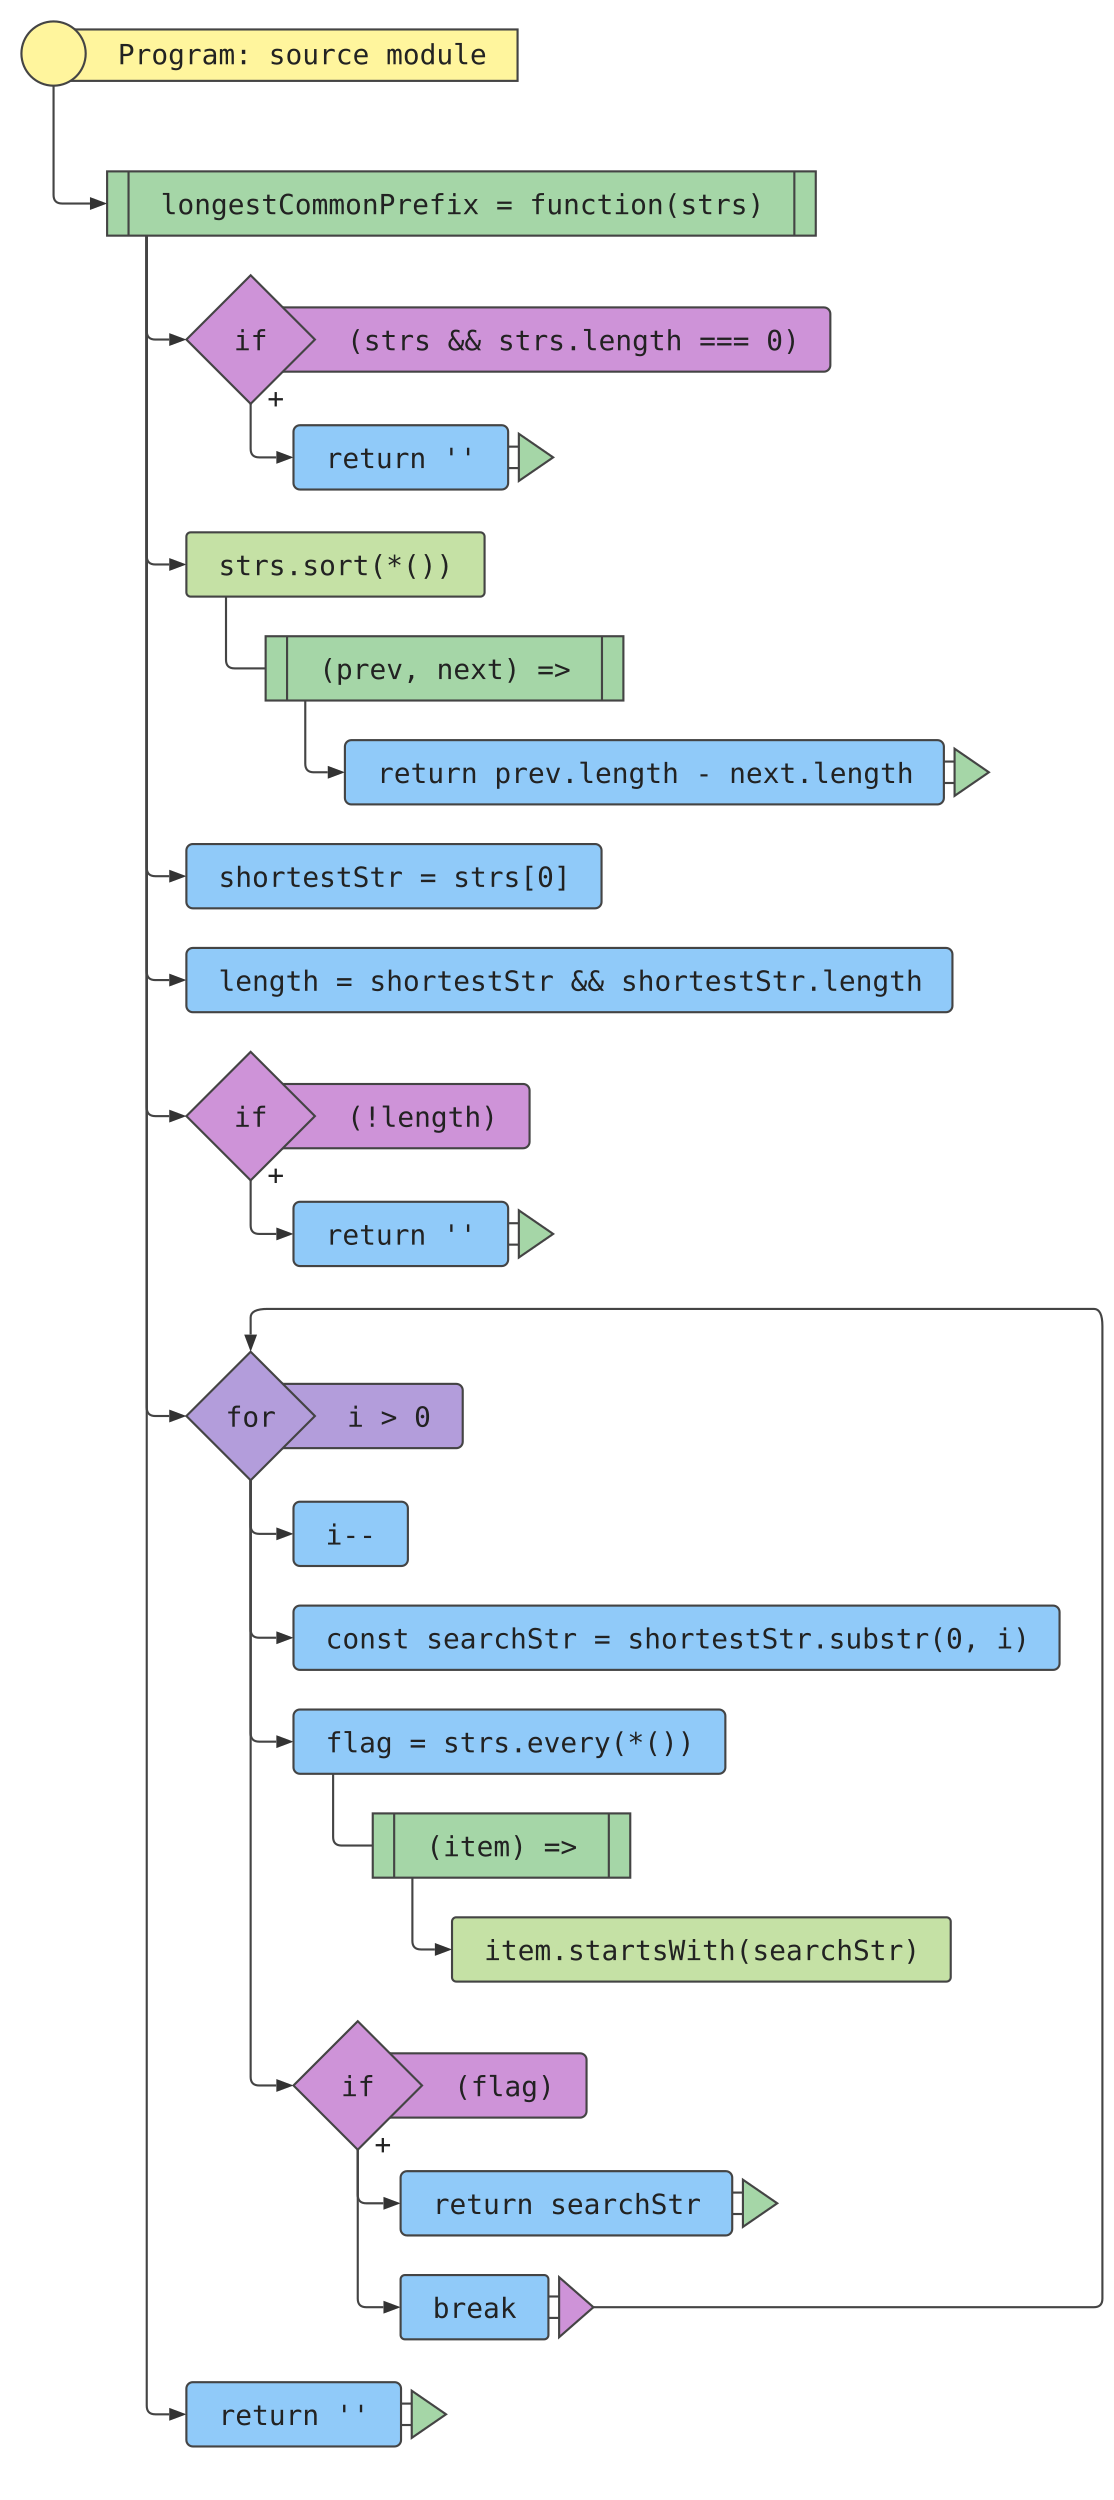
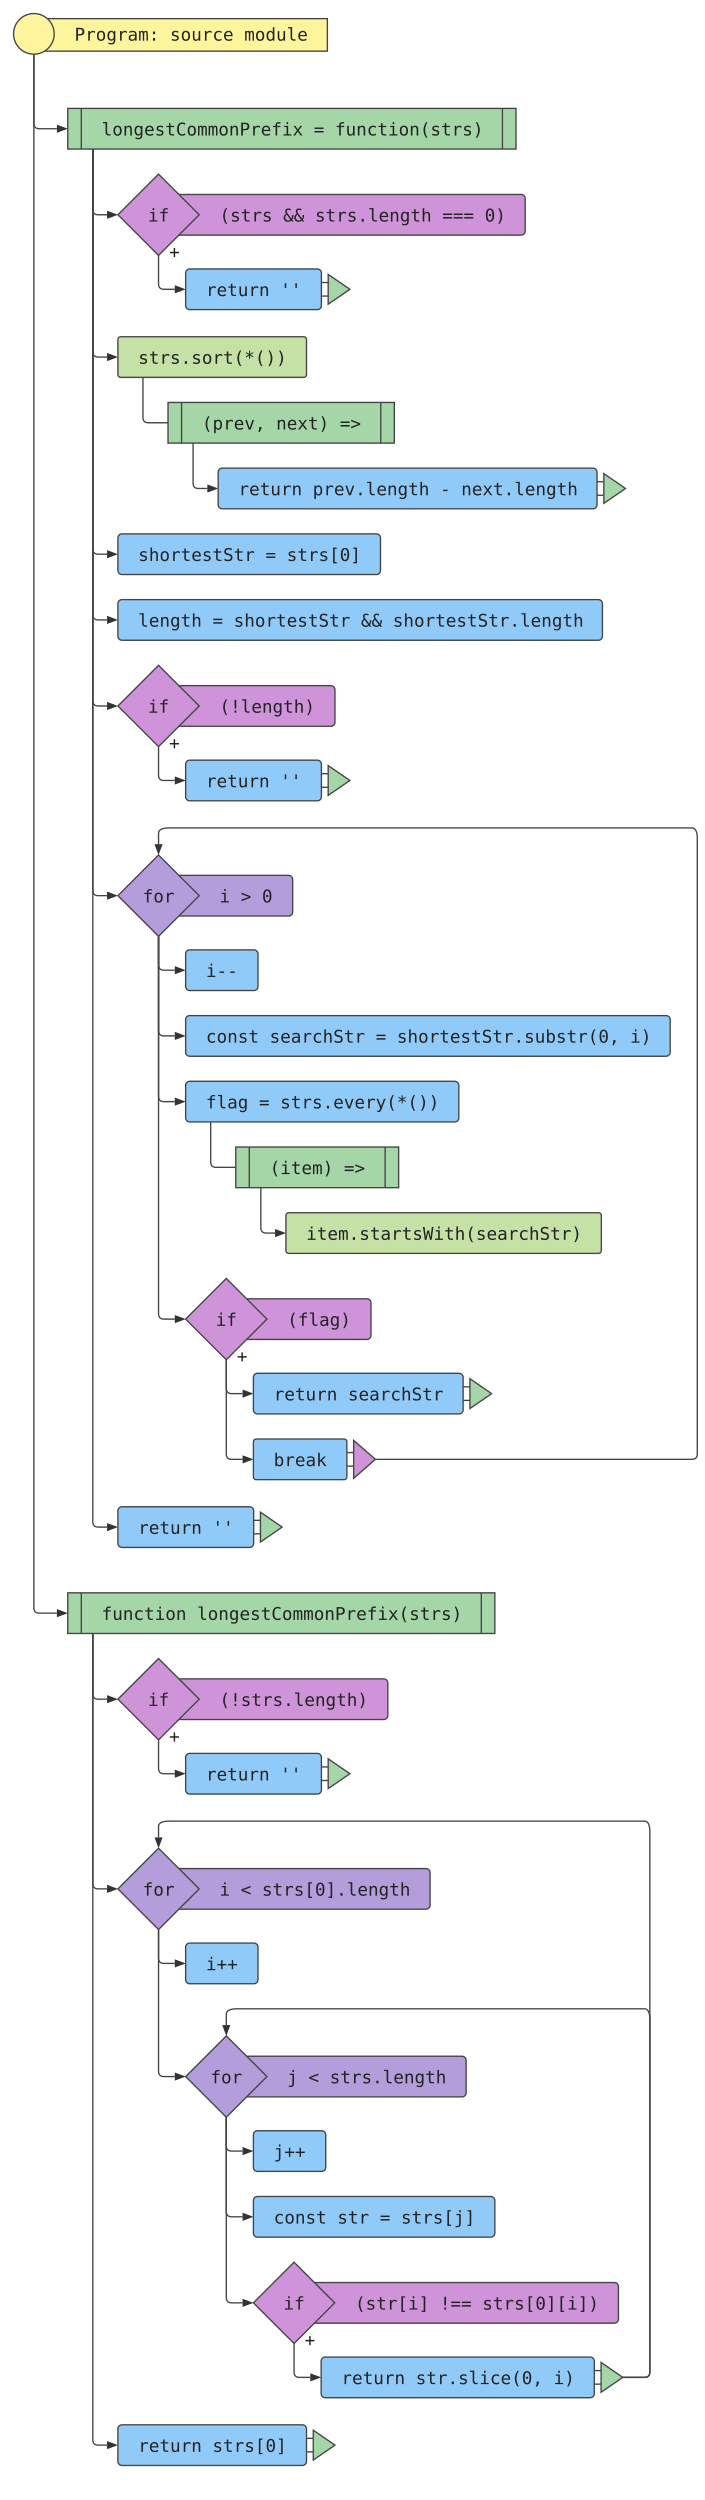
- <svg xmlns="http://www.w3.org/2000/svg" width="520" height="1167">
+ <svg xmlns="http://www.w3.org/2000/svg" width="520" height="1845">
  <g>
    <rect x="50" y="80" width="330.8" height="30" style="fill:#a5d6a7; stroke:#444; stroke-width:1" />
    <line x1="60" y1="80" x2="60" y2="110" style="fill:#a5d6a7; stroke:#444; stroke-width:1" />
    <line x1="370.8" y1="80" x2="370.8" y2="110" style="fill:#a5d6a7; stroke:#444; stroke-width:1" />
    <text x="75" y="100" font-family="monospace" font-size="13" fill="#222">
      <tspan x="75" y="100">longestCommonPrefix = function(strs)</tspan>
    </text>
  </g>
  <g>
    <rect x="117" y="143.5" width="270.6" height="30" rx="3" ry="3" style="fill:#ce93d8; stroke:#444; stroke-width:1" />
    <polygon points="87,158.5 117,128.5 147,158.5 117,188.5" style="fill:#ce93d8; stroke:#444; stroke-width:1" />
    <text x="162" y="163.5" font-family="monospace" font-size="13" fill="#222">
      <tspan x="162" y="163.5">(strs &amp;&amp; strs.length === 0)</tspan>
    </text>
    <text x="109.2" y="163.5" font-family="monospace" font-size="13" fill="#222">if</text>
    <text x="124.8" y="190.45" font-family="monospace" font-size="13" fill="#222">+</text>
  </g>
  <g>
    <rect x="137" y="198.5" width="100.2" height="30" rx="3" ry="3" style="fill:#90caf9; stroke:#444; stroke-width:1" />
    <line x1="237.2" y1="208.5" x2="242.2" y2="208.5" style="fill:#a5d6a7; stroke:#444; stroke-width:1" />
    <line x1="237.2" y1="218.5" x2="242.2" y2="218.5" style="fill:#a5d6a7; stroke:#444; stroke-width:1" />
    <path d="M242.2, 202.5 L258.2, 213.5 L242.2, 224.5 Z" fill="#a5d6a7" stroke="#444" stroke-width="1" />
    <text x="152" y="218.5" font-family="monospace" font-size="13" fill="#222">
      <tspan x="152" y="218.5">return ''</tspan>
    </text>
  </g>
  <g>
    <rect x="87" y="248.5" width="139.2" height="30" rx="2" ry="2" style="fill:#C5E1A5; stroke:#444; stroke-width:1" />
    <text x="102" y="268.5" font-family="monospace" font-size="13" fill="#222">
      <tspan x="102" y="268.5">strs.sort(*())</tspan>
    </text>
  </g>
  <g>
    <rect x="124" y="297" width="167" height="30" style="fill:#a5d6a7; stroke:#444; stroke-width:1" />
    <line x1="134" y1="297" x2="134" y2="327" style="fill:#a5d6a7; stroke:#444; stroke-width:1" />
    <line x1="281" y1="297" x2="281" y2="327" style="fill:#a5d6a7; stroke:#444; stroke-width:1" />
    <text x="149" y="317" font-family="monospace" font-size="13" fill="#222">
      <tspan x="149" y="317">(prev, next) =&gt;</tspan>
    </text>
  </g>
  <g>
    <rect x="161" y="345.5" width="279.6" height="30" rx="3" ry="3" style="fill:#90caf9; stroke:#444; stroke-width:1" />
    <line x1="440.6" y1="355.5" x2="445.6" y2="355.5" style="fill:#a5d6a7; stroke:#444; stroke-width:1" />
    <line x1="440.6" y1="365.5" x2="445.6" y2="365.5" style="fill:#a5d6a7; stroke:#444; stroke-width:1" />
    <path d="M445.6, 349.5 L461.6, 360.5 L445.6, 371.5 Z" fill="#a5d6a7" stroke="#444" stroke-width="1" />
    <text x="176" y="365.5" font-family="monospace" font-size="13" fill="#222">
      <tspan x="176" y="365.5">return prev.length - next.length</tspan>
    </text>
  </g>
  <g>
    <rect x="87" y="394" width="193.8" height="30" rx="3" ry="3" style="fill:#90caf9; stroke:#444; stroke-width:1" />
    <text x="102" y="414" font-family="monospace" font-size="13" fill="#222">
      <tspan x="102" y="414">shortestStr = strs[0]</tspan>
    </text>
  </g>
  <g>
    <rect x="87" y="442.5" width="357.6" height="30" rx="3" ry="3" style="fill:#90caf9; stroke:#444; stroke-width:1" />
    <text x="102" y="462.5" font-family="monospace" font-size="13" fill="#222">
      <tspan x="102" y="462.5">length = shortestStr &amp;&amp; shortestStr.length</tspan>
    </text>
  </g>
  <g>
    <rect x="117" y="506" width="130.2" height="30" rx="3" ry="3" style="fill:#ce93d8; stroke:#444; stroke-width:1" />
    <polygon points="87,521 117,491 147,521 117,551" style="fill:#ce93d8; stroke:#444; stroke-width:1" />
    <text x="162" y="526" font-family="monospace" font-size="13" fill="#222">
      <tspan x="162" y="526">(!length)</tspan>
    </text>
    <text x="109.2" y="526" font-family="monospace" font-size="13" fill="#222">if</text>
    <text x="124.8" y="552.95" font-family="monospace" font-size="13" fill="#222">+</text>
  </g>
  <g>
    <rect x="137" y="561" width="100.2" height="30" rx="3" ry="3" style="fill:#90caf9; stroke:#444; stroke-width:1" />
    <line x1="237.2" y1="571" x2="242.2" y2="571" style="fill:#a5d6a7; stroke:#444; stroke-width:1" />
    <line x1="237.2" y1="581" x2="242.2" y2="581" style="fill:#a5d6a7; stroke:#444; stroke-width:1" />
    <path d="M242.2, 565 L258.2, 576 L242.2, 587 Z" fill="#a5d6a7" stroke="#444" stroke-width="1" />
    <text x="152" y="581" font-family="monospace" font-size="13" fill="#222">
      <tspan x="152" y="581">return ''</tspan>
    </text>
  </g>
  <g>
    <rect x="117" y="646" width="99" height="30" rx="3" ry="3" style="fill:#b39ddb; stroke:#444; stroke-width:1" />
    <polygon points="87,661 117,631 147,661 117,691" style="fill:#b39ddb; stroke:#444; stroke-width:1" />
    <text x="162" y="666" font-family="monospace" font-size="13" fill="#222">
      <tspan x="162" y="666">i &gt; 0</tspan>
    </text>
    <text x="105.3" y="666" font-family="monospace" font-size="13" fill="#222">for</text>
  </g>
  <g>
    <rect x="137" y="701" width="53.4" height="30" rx="3" ry="3" style="fill:#90caf9; stroke:#444; stroke-width:1" />
    <text x="152" y="721" font-family="monospace" font-size="13" fill="#222">
      <tspan x="152" y="721">i--</tspan>
    </text>
  </g>
  <g>
    <rect x="137" y="749.5" width="357.6" height="30" rx="3" ry="3" style="fill:#90caf9; stroke:#444; stroke-width:1" />
    <text x="152" y="769.5" font-family="monospace" font-size="13" fill="#222">
      <tspan x="152" y="769.5">const searchStr = shortestStr.substr(0, i)</tspan>
    </text>
  </g>
  <g>
    <rect x="137" y="798" width="201.6" height="30" rx="3" ry="3" style="fill:#90caf9; stroke:#444; stroke-width:1" />
    <text x="152" y="818" font-family="monospace" font-size="13" fill="#222">
      <tspan x="152" y="818">flag = strs.every(*())</tspan>
    </text>
  </g>
  <g>
    <rect x="174" y="846.5" width="120.2" height="30" style="fill:#a5d6a7; stroke:#444; stroke-width:1" />
    <line x1="184" y1="846.5" x2="184" y2="876.5" style="fill:#a5d6a7; stroke:#444; stroke-width:1" />
    <line x1="284.2" y1="846.5" x2="284.2" y2="876.5" style="fill:#a5d6a7; stroke:#444; stroke-width:1" />
    <text x="199" y="866.5" font-family="monospace" font-size="13" fill="#222">
      <tspan x="199" y="866.5">(item) =&gt;</tspan>
    </text>
  </g>
  <g>
    <rect x="211" y="895" width="232.8" height="30" rx="2" ry="2" style="fill:#C5E1A5; stroke:#444; stroke-width:1" />
    <text x="226" y="915" font-family="monospace" font-size="13" fill="#222">
      <tspan x="226" y="915">item.startsWith(searchStr)</tspan>
    </text>
  </g>
  <g>
    <rect x="167" y="958.5" width="106.8" height="30" rx="3" ry="3" style="fill:#ce93d8; stroke:#444; stroke-width:1" />
    <polygon points="137,973.5 167,943.5 197,973.5 167,1003.5" style="fill:#ce93d8; stroke:#444; stroke-width:1" />
    <text x="212" y="978.5" font-family="monospace" font-size="13" fill="#222">
      <tspan x="212" y="978.5">(flag)</tspan>
    </text>
    <text x="159.2" y="978.5" font-family="monospace" font-size="13" fill="#222">if</text>
    <text x="174.8" y="1005.45" font-family="monospace" font-size="13" fill="#222">+</text>
  </g>
  <g>
    <rect x="187" y="1013.5" width="154.8" height="30" rx="3" ry="3" style="fill:#90caf9; stroke:#444; stroke-width:1" />
    <line x1="341.8" y1="1023.5" x2="346.8" y2="1023.5" style="fill:#a5d6a7; stroke:#444; stroke-width:1" />
    <line x1="341.8" y1="1033.5" x2="346.8" y2="1033.5" style="fill:#a5d6a7; stroke:#444; stroke-width:1" />
    <path d="M346.8, 1017.5 L362.8, 1028.5 L346.8, 1039.5 Z" fill="#a5d6a7" stroke="#444" stroke-width="1" />
    <text x="202" y="1033.5" font-family="monospace" font-size="13" fill="#222">
      <tspan x="202" y="1033.5">return searchStr</tspan>
    </text>
  </g>
  <g>
    <rect x="187" y="1062" width="69" height="30" rx="2" ry="2" style="fill:#90caf9; stroke:#444; stroke-width:1" />
    <line x1="256" y1="1072" x2="261" y2="1072" style="fill:#ce93d8; stroke:#444; stroke-width:1" />
    <line x1="256" y1="1082" x2="261" y2="1082" style="fill:#ce93d8; stroke:#444; stroke-width:1" />
    <path d="M261, 1063 L277, 1077 L261, 1091 Z" fill="#ce93d8" stroke="#444" stroke-width="1" />
    <text x="202" y="1082" font-family="monospace" font-size="13" fill="#222">
      <tspan x="202" y="1082">break</tspan>
    </text>
  </g>
  <g>
    <rect x="87" y="1112" width="100.2" height="30" rx="3" ry="3" style="fill:#90caf9; stroke:#444; stroke-width:1" />
    <line x1="187.2" y1="1122" x2="192.2" y2="1122" style="fill:#a5d6a7; stroke:#444; stroke-width:1" />
    <line x1="187.2" y1="1132" x2="192.2" y2="1132" style="fill:#a5d6a7; stroke:#444; stroke-width:1" />
    <path d="M192.2, 1116 L208.2, 1127 L192.2, 1138 Z" fill="#a5d6a7" stroke="#444" stroke-width="1" />
    <text x="102" y="1132" font-family="monospace" font-size="13" fill="#222">
      <tspan x="102" y="1132">return ''</tspan>
    </text>
  </g>
  <g>
+     <rect x="50" y="1175.5" width="315.2" height="30" style="fill:#a5d6a7; stroke:#444; stroke-width:1" />
+     <line x1="60" y1="1175.5" x2="60" y2="1205.5" style="fill:#a5d6a7; stroke:#444; stroke-width:1" />
+     <line x1="355.2" y1="1175.5" x2="355.2" y2="1205.5" style="fill:#a5d6a7; stroke:#444; stroke-width:1" />
+     <text x="75" y="1195.5" font-family="monospace" font-size="13" fill="#222">
+       <tspan x="75" y="1195.5">function longestCommonPrefix(strs)</tspan>
+     </text>
+   </g>
+   <g>
+     <rect x="117" y="1239" width="169.2" height="30" rx="3" ry="3" style="fill:#ce93d8; stroke:#444; stroke-width:1" />
+     <polygon points="87,1254 117,1224 147,1254 117,1284" style="fill:#ce93d8; stroke:#444; stroke-width:1" />
+     <text x="162" y="1259" font-family="monospace" font-size="13" fill="#222">
+       <tspan x="162" y="1259">(!strs.length)</tspan>
+     </text>
+     <text x="109.2" y="1259" font-family="monospace" font-size="13" fill="#222">if</text>
+     <text x="124.8" y="1285.95" font-family="monospace" font-size="13" fill="#222">+</text>
+   </g>
+   <g>
+     <rect x="137" y="1294" width="100.2" height="30" rx="3" ry="3" style="fill:#90caf9; stroke:#444; stroke-width:1" />
+     <line x1="237.2" y1="1304" x2="242.2" y2="1304" style="fill:#a5d6a7; stroke:#444; stroke-width:1" />
+     <line x1="237.2" y1="1314" x2="242.2" y2="1314" style="fill:#a5d6a7; stroke:#444; stroke-width:1" />
+     <path d="M242.2, 1298 L258.2, 1309 L242.2, 1320 Z" fill="#a5d6a7" stroke="#444" stroke-width="1" />
+     <text x="152" y="1314" font-family="monospace" font-size="13" fill="#222">
+       <tspan x="152" y="1314">return ''</tspan>
+     </text>
+   </g>
+   <g>
+     <rect x="117" y="1379" width="200.4" height="30" rx="3" ry="3" style="fill:#b39ddb; stroke:#444; stroke-width:1" />
+     <polygon points="87,1394 117,1364 147,1394 117,1424" style="fill:#b39ddb; stroke:#444; stroke-width:1" />
+     <text x="162" y="1399" font-family="monospace" font-size="13" fill="#222">
+       <tspan x="162" y="1399">i &lt; strs[0].length</tspan>
+     </text>
+     <text x="105.3" y="1399" font-family="monospace" font-size="13" fill="#222">for</text>
+   </g>
+   <g>
+     <rect x="137" y="1434" width="53.4" height="30" rx="3" ry="3" style="fill:#90caf9; stroke:#444; stroke-width:1" />
+     <text x="152" y="1454" font-family="monospace" font-size="13" fill="#222">
+       <tspan x="152" y="1454">i++</tspan>
+     </text>
+   </g>
+   <g>
+     <rect x="167" y="1517.5" width="177" height="30" rx="3" ry="3" style="fill:#b39ddb; stroke:#444; stroke-width:1" />
+     <polygon points="137,1532.5 167,1502.5 197,1532.5 167,1562.5" style="fill:#b39ddb; stroke:#444; stroke-width:1" />
+     <text x="212" y="1537.5" font-family="monospace" font-size="13" fill="#222">
+       <tspan x="212" y="1537.5">j &lt; strs.length</tspan>
+     </text>
+     <text x="155.3" y="1537.5" font-family="monospace" font-size="13" fill="#222">for</text>
+   </g>
+   <g>
+     <rect x="187" y="1572.5" width="53.4" height="30" rx="3" ry="3" style="fill:#90caf9; stroke:#444; stroke-width:1" />
+     <text x="202" y="1592.5" font-family="monospace" font-size="13" fill="#222">
+       <tspan x="202" y="1592.5">j++</tspan>
+     </text>
+   </g>
+   <g>
+     <rect x="187" y="1621" width="178.2" height="30" rx="3" ry="3" style="fill:#90caf9; stroke:#444; stroke-width:1" />
+     <text x="202" y="1641" font-family="monospace" font-size="13" fill="#222">
+       <tspan x="202" y="1641">const str = strs[j]</tspan>
+     </text>
+   </g>
+   <g>
+     <rect x="217" y="1684.5" width="239.4" height="30" rx="3" ry="3" style="fill:#ce93d8; stroke:#444; stroke-width:1" />
+     <polygon points="187,1699.5 217,1669.5 247,1699.5 217,1729.5" style="fill:#ce93d8; stroke:#444; stroke-width:1" />
+     <text x="262" y="1704.5" font-family="monospace" font-size="13" fill="#222">
+       <tspan x="262" y="1704.5">(str[i] !== strs[0][i])</tspan>
+     </text>
+     <text x="209.2" y="1704.5" font-family="monospace" font-size="13" fill="#222">if</text>
+     <text x="224.8" y="1731.45" font-family="monospace" font-size="13" fill="#222">+</text>
+   </g>
+   <g>
+     <rect x="237" y="1739.5" width="201.6" height="30" rx="3" ry="3" style="fill:#90caf9; stroke:#444; stroke-width:1" />
+     <line x1="438.6" y1="1749.5" x2="443.6" y2="1749.5" style="fill:#a5d6a7; stroke:#444; stroke-width:1" />
+     <line x1="438.6" y1="1759.5" x2="443.6" y2="1759.5" style="fill:#a5d6a7; stroke:#444; stroke-width:1" />
+     <path d="M443.6, 1743.5 L459.6, 1754.5 L443.6, 1765.5 Z" fill="#a5d6a7" stroke="#444" stroke-width="1" />
+     <text x="252" y="1759.5" font-family="monospace" font-size="13" fill="#222">
+       <tspan x="252" y="1759.5">return str.slice(0, i)</tspan>
+     </text>
+   </g>
+   <g>
+     <rect x="87" y="1789.5" width="139.2" height="30" rx="3" ry="3" style="fill:#90caf9; stroke:#444; stroke-width:1" />
+     <line x1="226.2" y1="1799.5" x2="231.2" y2="1799.5" style="fill:#a5d6a7; stroke:#444; stroke-width:1" />
+     <line x1="226.2" y1="1809.5" x2="231.2" y2="1809.5" style="fill:#a5d6a7; stroke:#444; stroke-width:1" />
+     <path d="M231.2, 1793.5 L247.2, 1804.5 L231.2, 1815.5 Z" fill="#a5d6a7" stroke="#444" stroke-width="1" />
+     <text x="102" y="1809.5" font-family="monospace" font-size="13" fill="#222">
+       <tspan x="102" y="1809.5">return strs[0]</tspan>
+     </text>
+   </g>
+   <g>
    <rect x="25" y="13.75" width="216.6" height="24" style="fill:#fff59d; stroke:#444; stroke-width:1" />
    <circle cx="25" cy="25" r="15" style="fill:#fff59d; stroke:#444; stroke-width:1" />
    <text x="55" y="30" font-family="monospace" font-size="13" fill="#222">
      <tspan x="55" y="30">Program: source module</tspan>
    </text>
  </g>
  <g>
    <path d="M25, 40 L25 91 Q25 95                 29 95                 L42 95 " style="fill:none; stroke:#444; stroke-width:1" />
    <path d="M42, 92 L50, 95 L42, 98 Z" fill="#333" />
  </g>
  <g>
    <path d="M68.5, 110 L68.5 154.5 Q68.5 158.5                 72.5 158.5                 L79 158.5 " style="fill:none; stroke:#444; stroke-width:1" />
    <path d="M79, 155.5 L87, 158.5 L79, 161.5 Z" fill="#333" />
  </g>
  <g>
    <path d="M117, 188.5 L117 209.5 Q117 213.5                 121 213.5                 L129 213.5 " style="fill:none; stroke:#444; stroke-width:1" />
    <path d="M129, 210.5 L137, 213.5 L129, 216.5 Z" fill="#333" />
  </g>
  <g>
    <path d="M68.5, 110 L68.5 259.5 Q68.5 263.5                 72.5 263.5                 L79 263.5 " style="fill:none; stroke:#444; stroke-width:1" />
    <path d="M79, 260.5 L87, 263.5 L79, 266.5 Z" fill="#333" />
  </g>
  <g>
    <path d="M105.5, 278.5 L105.5 308 Q105.5 312                 109.5 312                 L124 312 " style="fill:none; stroke:#444; stroke-width:1" />
               false
            </g>
  <g>
    <path d="M142.5, 327 L142.5 356.5 Q142.5 360.5                 146.5 360.5                 L153 360.5 " style="fill:none; stroke:#444; stroke-width:1" />
    <path d="M153, 357.5 L161, 360.5 L153, 363.5 Z" fill="#333" />
  </g>
  <g>
    <path d="M68.5, 110 L68.5 405 Q68.5 409                 72.5 409                 L79 409 " style="fill:none; stroke:#444; stroke-width:1" />
    <path d="M79, 406 L87, 409 L79, 412 Z" fill="#333" />
  </g>
  <g>
    <path d="M68.5, 110 L68.5 453.5 Q68.5 457.5                 72.5 457.5                 L79 457.5 " style="fill:none; stroke:#444; stroke-width:1" />
    <path d="M79, 454.5 L87, 457.5 L79, 460.5 Z" fill="#333" />
  </g>
  <g>
    <path d="M68.5, 110 L68.5 517 Q68.5 521                 72.5 521                 L79 521 " style="fill:none; stroke:#444; stroke-width:1" />
    <path d="M79, 518 L87, 521 L79, 524 Z" fill="#333" />
  </g>
  <g>
    <path d="M117, 551 L117 572 Q117 576                 121 576                 L129 576 " style="fill:none; stroke:#444; stroke-width:1" />
    <path d="M129, 573 L137, 576 L129, 579 Z" fill="#333" />
  </g>
  <g>
    <path d="M68.5, 110 L68.5 657 Q68.5 661                 72.5 661                 L79 661 " style="fill:none; stroke:#444; stroke-width:1" />
    <path d="M79, 658 L87, 661 L79, 664 Z" fill="#333" />
  </g>
  <g>
    <path d="M117, 691 L117 712 Q117 716                 121 716                 L129 716 " style="fill:none; stroke:#444; stroke-width:1" />
    <path d="M129, 713 L137, 716 L129, 719 Z" fill="#333" />
  </g>
  <g>
    <path d="M117, 691 L117 760.5 Q117 764.5                 121 764.5                 L129 764.5 " style="fill:none; stroke:#444; stroke-width:1" />
    <path d="M129, 761.5 L137, 764.5 L129, 767.5 Z" fill="#333" />
  </g>
  <g>
    <path d="M117, 691 L117 809 Q117 813                 121 813                 L129 813 " style="fill:none; stroke:#444; stroke-width:1" />
    <path d="M129, 810 L137, 813 L129, 816 Z" fill="#333" />
  </g>
  <g>
    <path d="M155.5, 828 L155.5 857.5 Q155.5 861.5                 159.5 861.5                 L174 861.5 " style="fill:none; stroke:#444; stroke-width:1" />
               false
            </g>
  <g>
    <path d="M192.5, 876.5 L192.5 906 Q192.5 910                 196.5 910                 L203 910 " style="fill:none; stroke:#444; stroke-width:1" />
    <path d="M203, 907 L211, 910 L203, 913 Z" fill="#333" />
  </g>
  <g>
    <path d="M117, 691 L117 969.5 Q117 973.5                 121 973.5                 L129 973.5 " style="fill:none; stroke:#444; stroke-width:1" />
    <path d="M129, 970.5 L137, 973.5 L129, 976.5 Z" fill="#333" />
  </g>
  <g>
    <path d="M167, 1003.5 L167 1024.5 Q167 1028.5                 171 1028.5                 L179 1028.5 " style="fill:none; stroke:#444; stroke-width:1" />
    <path d="M179, 1025.5 L187, 1028.5 L179, 1031.5 Z" fill="#333" />
  </g>
  <g>
    <path d="M167, 1003.5 L167 1073 Q167 1077                 171 1077                 L179 1077 " style="fill:none; stroke:#444; stroke-width:1" />
    <path d="M179, 1074 L187, 1077 L179, 1080 Z" fill="#333" />
  </g>
  <g>
    <path d="M277, 1077 L510.6 1077  Q514.6 1077                 514.6 1073                 L514.6 619 Q514.6 611                 510.6 611                 L125 611  Q117 611                 117 615                 L117 623" style="fill:none; stroke:#444; stroke-width:1" />
    <path d="M114, 623 L117, 631 L120, 623 Z" fill="#333" />
  </g>
  <g>
    <path d="M68.5, 110 L68.5 1123 Q68.5 1127                 72.5 1127                 L79 1127 " style="fill:none; stroke:#444; stroke-width:1" />
    <path d="M79, 1124 L87, 1127 L79, 1130 Z" fill="#333" />
  </g>
+   <g>
+     <path d="M25, 40 L25 1186.5 Q25 1190.5                 29 1190.5                 L42 1190.5 " style="fill:none; stroke:#444; stroke-width:1" />
+     <path d="M42, 1187.5 L50, 1190.5 L42, 1193.5 Z" fill="#333" />
+   </g>
+   <g>
+     <path d="M68.5, 1205.5 L68.5 1250 Q68.5 1254                 72.5 1254                 L79 1254 " style="fill:none; stroke:#444; stroke-width:1" />
+     <path d="M79, 1251 L87, 1254 L79, 1257 Z" fill="#333" />
+   </g>
+   <g>
+     <path d="M117, 1284 L117 1305 Q117 1309                 121 1309                 L129 1309 " style="fill:none; stroke:#444; stroke-width:1" />
+     <path d="M129, 1306 L137, 1309 L129, 1312 Z" fill="#333" />
+   </g>
+   <g>
+     <path d="M68.5, 1205.5 L68.5 1390 Q68.5 1394                 72.5 1394                 L79 1394 " style="fill:none; stroke:#444; stroke-width:1" />
+     <path d="M79, 1391 L87, 1394 L79, 1397 Z" fill="#333" />
+   </g>
+   <g>
+     <path d="M117, 1424 L117 1445 Q117 1449                 121 1449                 L129 1449 " style="fill:none; stroke:#444; stroke-width:1" />
+     <path d="M129, 1446 L137, 1449 L129, 1452 Z" fill="#333" />
+   </g>
+   <g>
+     <path d="M117, 1424 L117 1528.5 Q117 1532.5                 121 1532.5                 L129 1532.5 " style="fill:none; stroke:#444; stroke-width:1" />
+     <path d="M129, 1529.5 L137, 1532.5 L129, 1535.5 Z" fill="#333" />
+   </g>
+   <g>
+     <path d="M167, 1562.5 L167 1583.5 Q167 1587.5                 171 1587.5                 L179 1587.5 " style="fill:none; stroke:#444; stroke-width:1" />
+     <path d="M179, 1584.5 L187, 1587.5 L179, 1590.5 Z" fill="#333" />
+   </g>
+   <g>
+     <path d="M167, 1562.5 L167 1632 Q167 1636                 171 1636                 L179 1636 " style="fill:none; stroke:#444; stroke-width:1" />
+     <path d="M179, 1633 L187, 1636 L179, 1639 Z" fill="#333" />
+   </g>
+   <g>
+     <path d="M167, 1562.5 L167 1695.5 Q167 1699.5                 171 1699.5                 L179 1699.5 " style="fill:none; stroke:#444; stroke-width:1" />
+     <path d="M179, 1696.5 L187, 1699.5 L179, 1702.5 Z" fill="#333" />
+   </g>
+   <g>
+     <path d="M217, 1729.5 L217 1750.5 Q217 1754.5                 221 1754.5                 L229 1754.5 " style="fill:none; stroke:#444; stroke-width:1" />
+     <path d="M229, 1751.5 L237, 1754.5 L229, 1757.5 Z" fill="#333" />
+   </g>
+   <g>
+     <path d="M459.6, 1754.5 L475.6 1754.5  Q479.6 1754.5                 479.6 1750.5                 L479.6 1490.5 Q479.6 1482.5                 475.6 1482.5                 L175 1482.5  Q167 1482.5                 167 1486.5                 L167 1494.5" style="fill:none; stroke:#444; stroke-width:1" />
+     <path d="M164, 1494.5 L167, 1502.5 L170, 1494.5 Z" fill="#333" />
+   </g>
+   <g>
+     <path d="M459.6, 1754.5 L475.6 1754.5  Q479.6 1754.5                 479.6 1750.5                 L479.6 1352 Q479.6 1344                 475.6 1344                 L125 1344  Q117 1344                 117 1348                 L117 1356" style="fill:none; stroke:#444; stroke-width:1" />
+     <path d="M114, 1356 L117, 1364 L120, 1356 Z" fill="#333" />
+   </g>
+   <g>
+     <path d="M68.5, 1205.5 L68.5 1800.5 Q68.5 1804.5                 72.5 1804.5                 L79 1804.5 " style="fill:none; stroke:#444; stroke-width:1" />
+     <path d="M79, 1801.5 L87, 1804.5 L79, 1807.5 Z" fill="#333" />
+   </g>
</svg>
